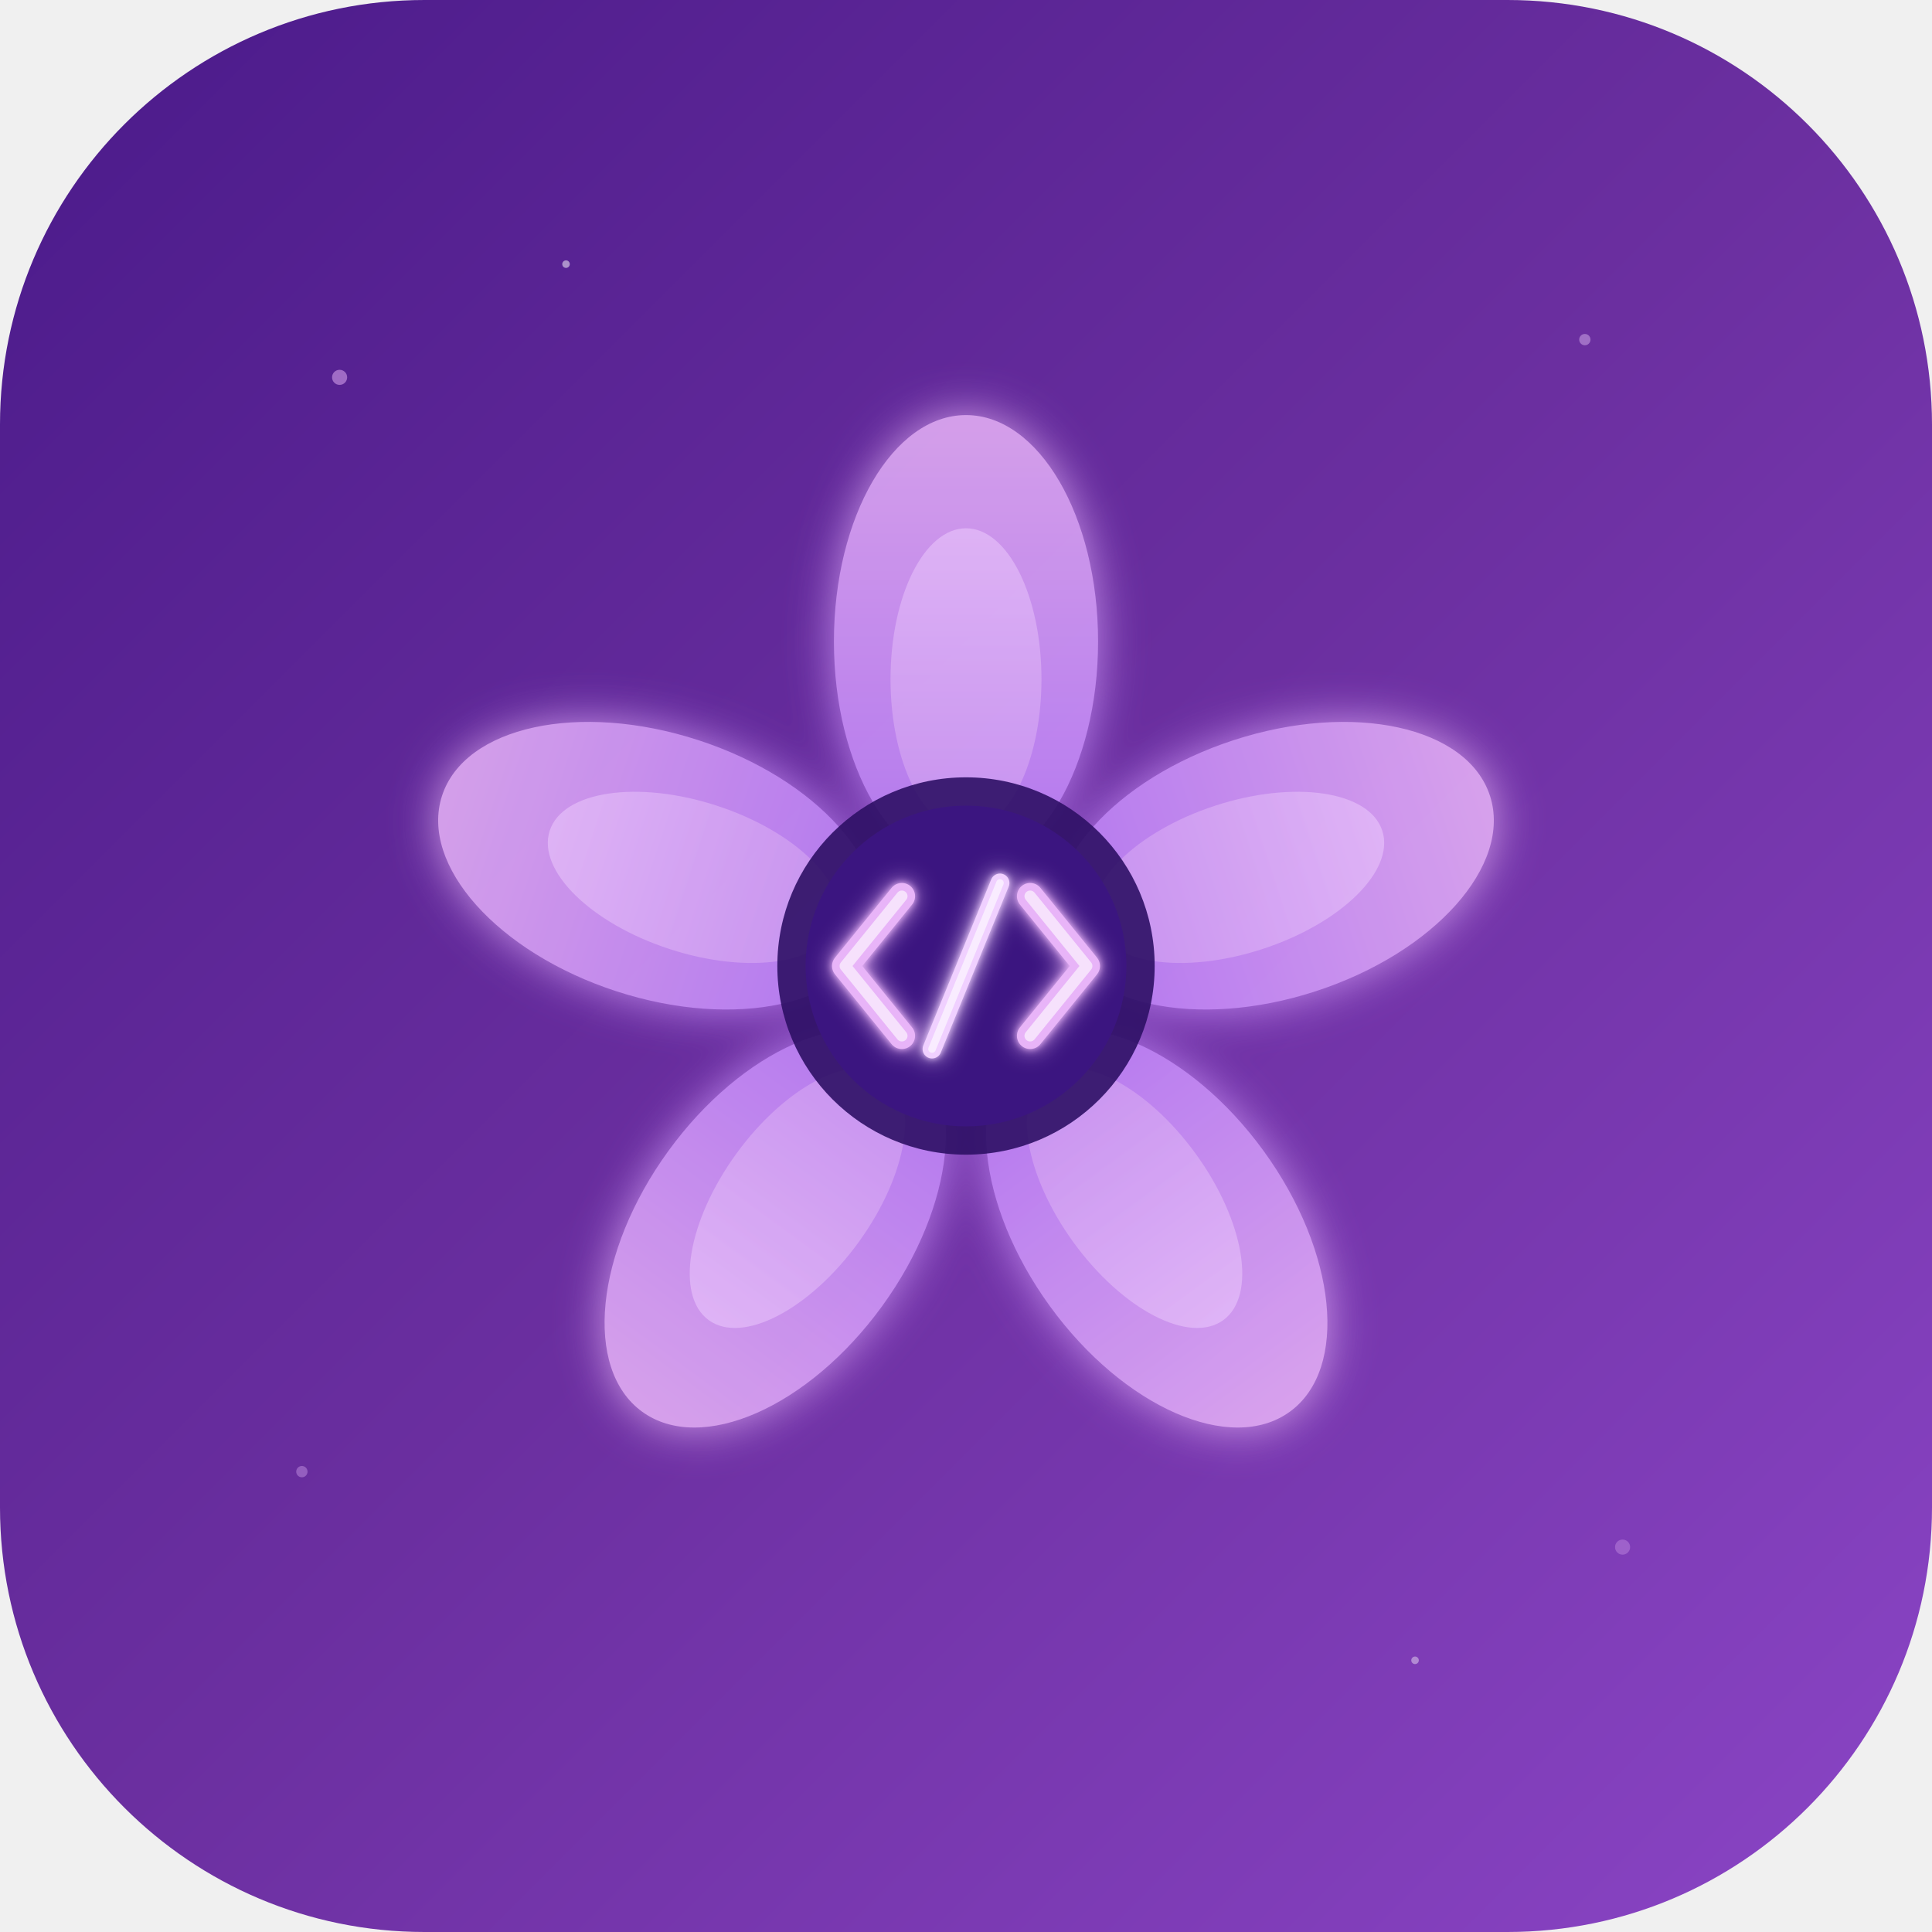
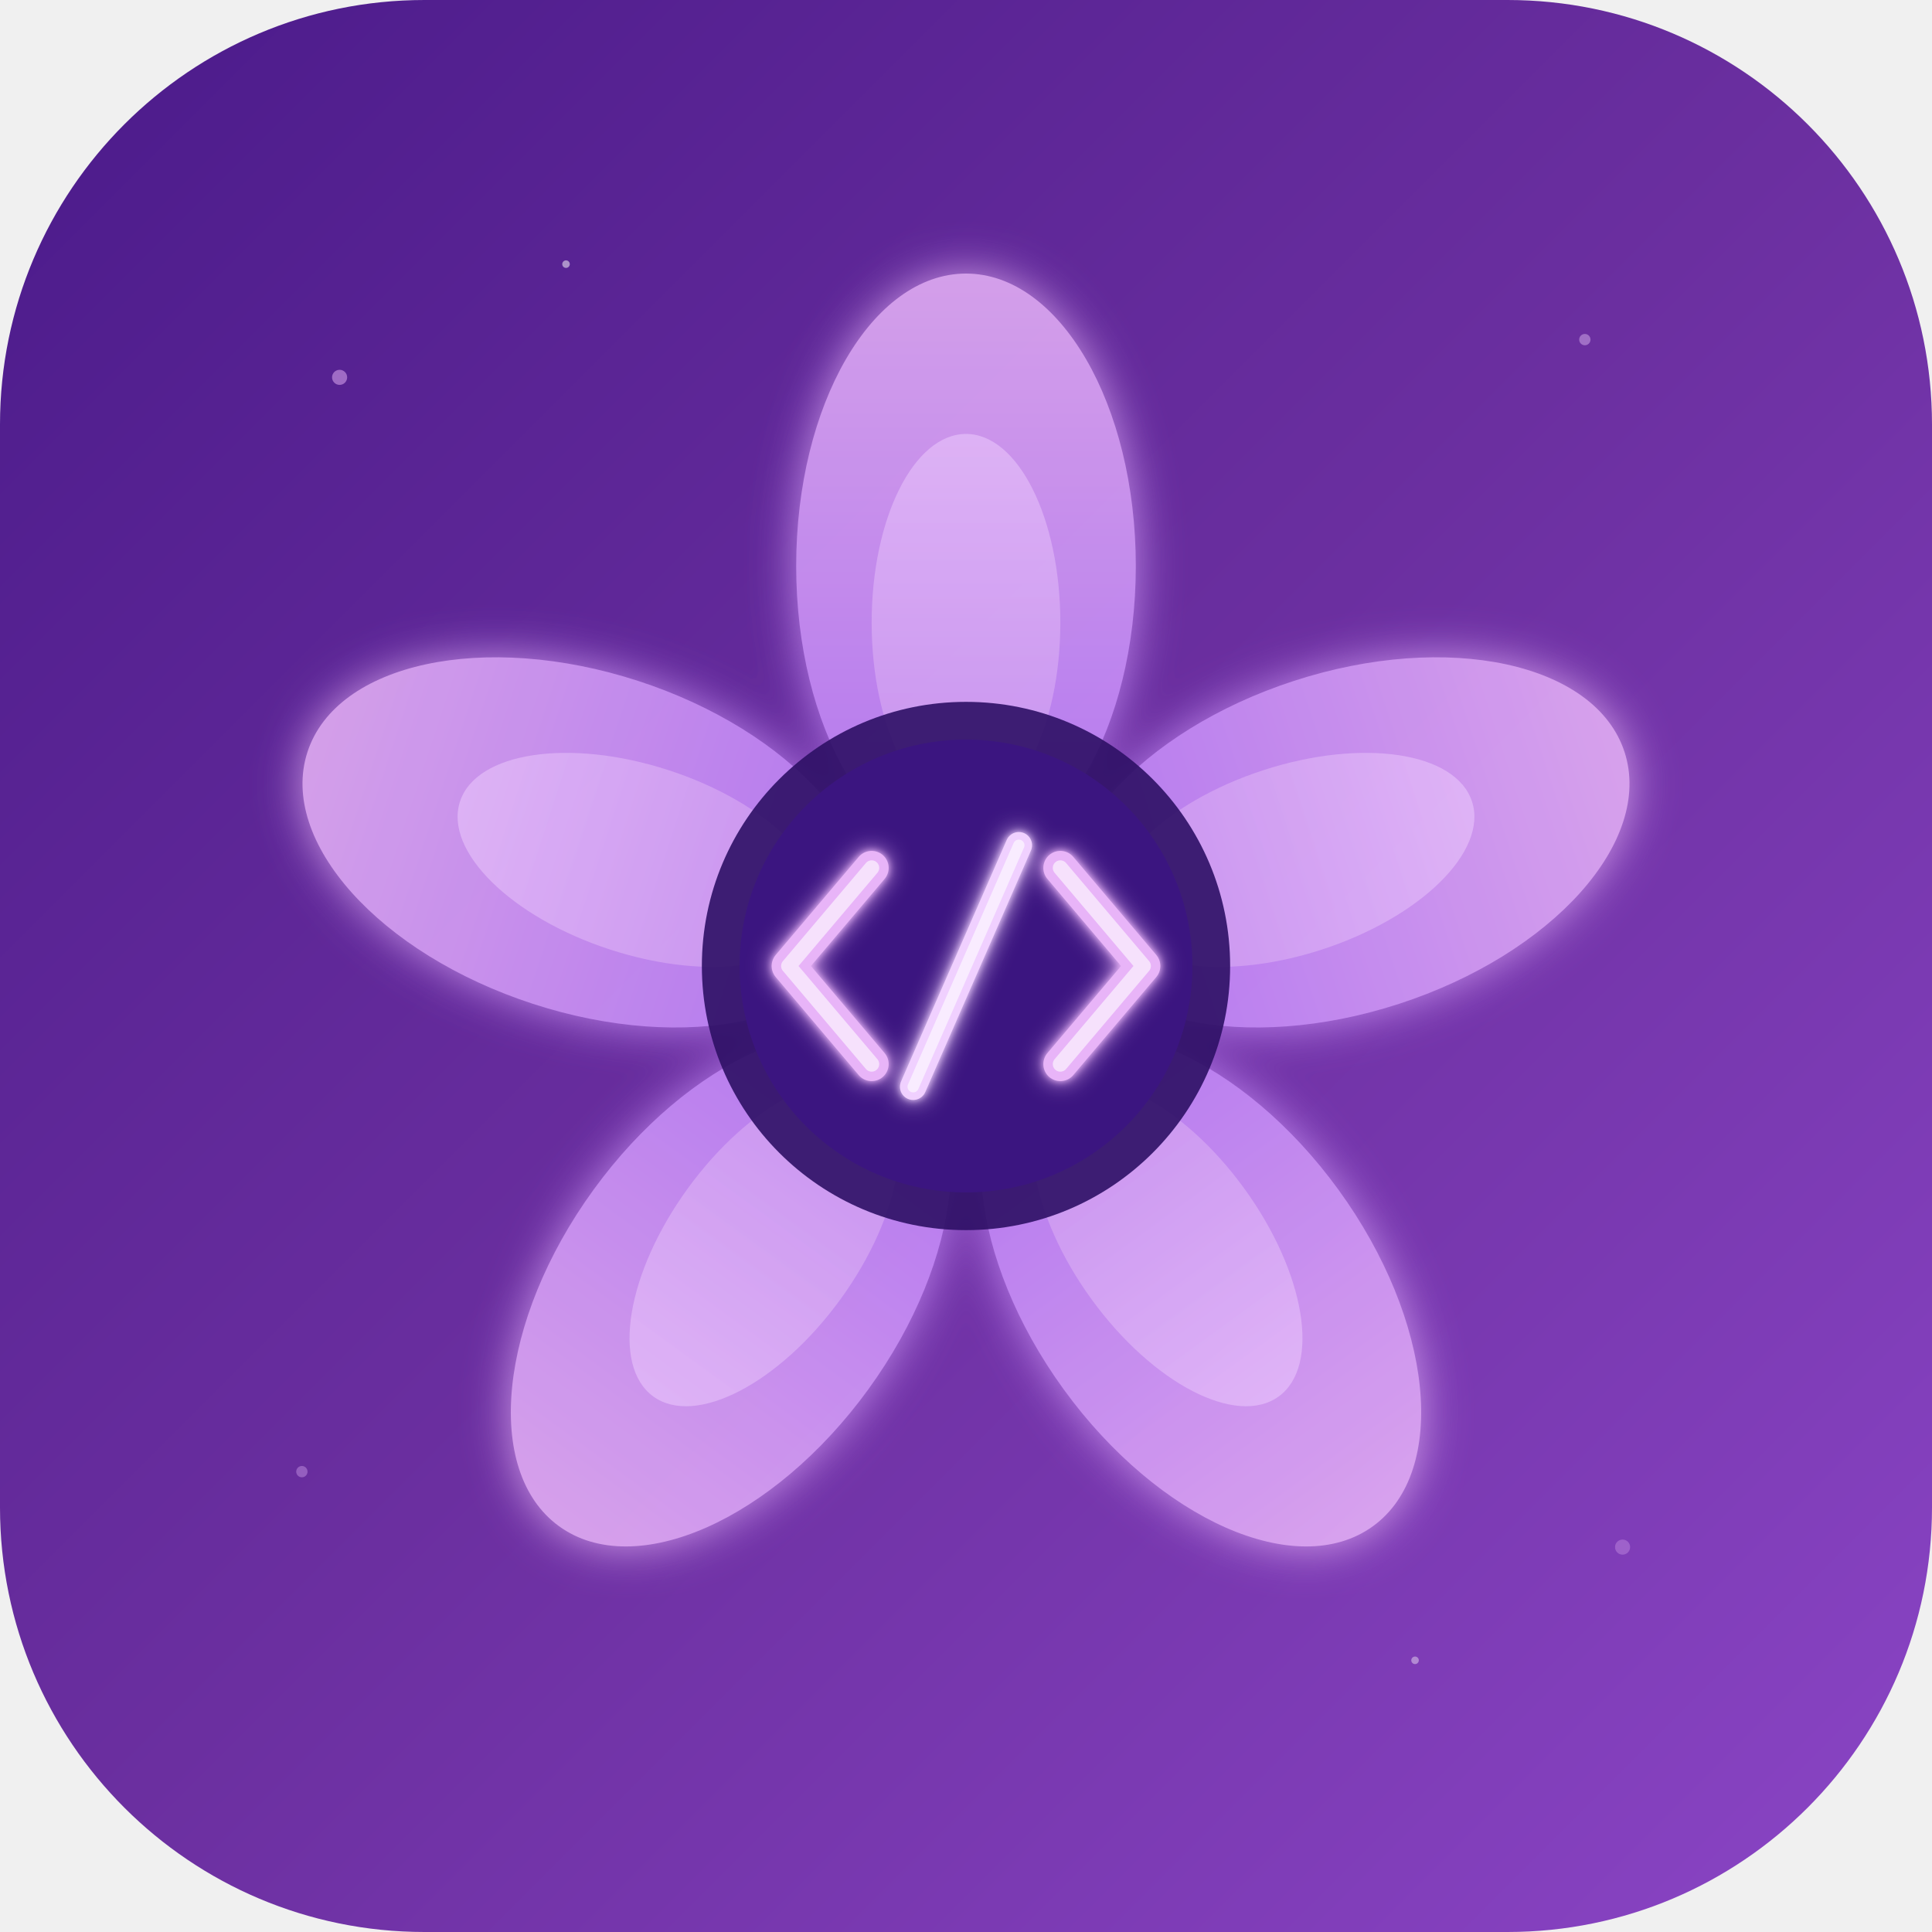
<svg xmlns="http://www.w3.org/2000/svg" viewBox="0 0 1024 1024" width="1024" height="1024">
  <defs>
    <linearGradient id="bgGrad" x1="0" y1="0" x2="1" y2="1">
      <stop offset="0%" stop-color="#4a1a8a" />
      <stop offset="50%" stop-color="#6b2fa0" />
      <stop offset="100%" stop-color="#8b45c6" />
    </linearGradient>
    <linearGradient id="petalGrad" x1="0" y1="0" x2="0" y2="1">
      <stop offset="0%" stop-color="#e8b4f8" />
      <stop offset="100%" stop-color="#c084fc" />
    </linearGradient>
    <linearGradient id="petalInner" x1="0" y1="0" x2="0" y2="1">
      <stop offset="0%" stop-color="#f0d0ff" />
      <stop offset="100%" stop-color="#d8a8f0" />
    </linearGradient>
    <filter id="glow" x="-30%" y="-30%" width="160%" height="160%">
      <feGaussianBlur in="SourceGraphic" stdDeviation="12" result="blur" />
      <feMerge>
        <feMergeNode in="blur" />
        <feMergeNode in="SourceGraphic" />
      </feMerge>
    </filter>
    <filter id="codeGlow" x="-40%" y="-40%" width="180%" height="180%">
      <feGaussianBlur in="SourceGraphic" stdDeviation="6" result="blur1" />
      <feGaussianBlur in="SourceGraphic" stdDeviation="2" result="blur2" />
      <feMerge>
        <feMergeNode in="blur1" />
        <feMergeNode in="blur2" />
        <feMergeNode in="SourceGraphic" />
      </feMerge>
    </filter>
  </defs>
  <rect x="0" y="0" width="1024" height="1024" rx="225" ry="225" fill="url(#bgGrad)" />
  <circle cx="180" cy="200" r="4" fill="#e8b4f8" opacity="0.5" />
  <circle cx="840" cy="180" r="3" fill="#f0d0ff" opacity="0.4" />
  <circle cx="160" cy="780" r="3" fill="#d8a8f0" opacity="0.4" />
  <circle cx="860" cy="820" r="4" fill="#e8b4f8" opacity="0.3" />
  <circle cx="300" cy="140" r="2" fill="#ffffff" opacity="0.5" />
  <circle cx="750" cy="880" r="2" fill="#ffffff" opacity="0.4" />
  <g filter="url(#glow)" opacity="0.85">
-     <ellipse cx="512" cy="340" rx="70" ry="120" fill="url(#petalGrad)" transform="rotate(0, 512, 512)" />
-     <ellipse cx="512" cy="340" rx="70" ry="120" fill="url(#petalGrad)" transform="rotate(72, 512, 512)" />
-     <ellipse cx="512" cy="340" rx="70" ry="120" fill="url(#petalGrad)" transform="rotate(144, 512, 512)" />
-     <ellipse cx="512" cy="340" rx="70" ry="120" fill="url(#petalGrad)" transform="rotate(216, 512, 512)" />
-     <ellipse cx="512" cy="340" rx="70" ry="120" fill="url(#petalGrad)" transform="rotate(288, 512, 512)" />
+     <ellipse cx="512" cy="300" rx="90" ry="155" fill="url(#petalGrad)" transform="rotate(0, 512, 512)" />
+     <ellipse cx="512" cy="300" rx="90" ry="155" fill="url(#petalGrad)" transform="rotate(72, 512, 512)" />
+     <ellipse cx="512" cy="300" rx="90" ry="155" fill="url(#petalGrad)" transform="rotate(144, 512, 512)" />
+     <ellipse cx="512" cy="300" rx="90" ry="155" fill="url(#petalGrad)" transform="rotate(216, 512, 512)" />
+     <ellipse cx="512" cy="300" rx="90" ry="155" fill="url(#petalGrad)" transform="rotate(288, 512, 512)" />
  </g>
  <g opacity="0.5">
-     <ellipse cx="512" cy="360" rx="40" ry="80" fill="url(#petalInner)" transform="rotate(0, 512, 512)" />
-     <ellipse cx="512" cy="360" rx="40" ry="80" fill="url(#petalInner)" transform="rotate(72, 512, 512)" />
-     <ellipse cx="512" cy="360" rx="40" ry="80" fill="url(#petalInner)" transform="rotate(144, 512, 512)" />
-     <ellipse cx="512" cy="360" rx="40" ry="80" fill="url(#petalInner)" transform="rotate(216, 512, 512)" />
-     <ellipse cx="512" cy="360" rx="40" ry="80" fill="url(#petalInner)" transform="rotate(288, 512, 512)" />
+     <ellipse cx="512" cy="330" rx="50" ry="100" fill="url(#petalInner)" transform="rotate(0, 512, 512)" />
+     <ellipse cx="512" cy="330" rx="50" ry="100" fill="url(#petalInner)" transform="rotate(72, 512, 512)" />
+     <ellipse cx="512" cy="330" rx="50" ry="100" fill="url(#petalInner)" transform="rotate(144, 512, 512)" />
+     <ellipse cx="512" cy="330" rx="50" ry="100" fill="url(#petalInner)" transform="rotate(216, 512, 512)" />
+     <ellipse cx="512" cy="330" rx="50" ry="100" fill="url(#petalInner)" transform="rotate(288, 512, 512)" />
  </g>
-   <circle cx="512" cy="512" r="100" fill="#2d1065" opacity="0.9" />
-   <circle cx="512" cy="512" r="85" fill="#3b1580" />
+   <circle cx="512" cy="512" r="140" fill="#2d1065" opacity="0.9" />
+   <circle cx="512" cy="512" r="120" fill="#3b1580" />
  <g filter="url(#codeGlow)">
-     <polyline points="478,475 448,512 478,549" fill="none" stroke="#e8b4f8" stroke-width="14" stroke-linecap="round" stroke-linejoin="round" />
-     <polyline points="546,475 576,512 546,549" fill="none" stroke="#e8b4f8" stroke-width="14" stroke-linecap="round" stroke-linejoin="round" />
-     <line x1="530" y1="468" x2="494" y2="556" stroke="#f0d0ff" stroke-width="10" stroke-linecap="round" />
+     <polyline points="462,460 418,512 462,564" fill="none" stroke="#e8b4f8" stroke-width="18" stroke-linecap="round" stroke-linejoin="round" />
+     <polyline points="562,460 606,512 562,564" fill="none" stroke="#e8b4f8" stroke-width="18" stroke-linecap="round" stroke-linejoin="round" />
+     <line x1="540" y1="448" x2="484" y2="576" stroke="#f0d0ff" stroke-width="14" stroke-linecap="round" />
  </g>
  <g opacity="0.6">
-     <polyline points="478,475 448,512 478,549" fill="none" stroke="#ffffff" stroke-width="6" stroke-linecap="round" stroke-linejoin="round" />
-     <polyline points="546,475 576,512 546,549" fill="none" stroke="#ffffff" stroke-width="6" stroke-linecap="round" stroke-linejoin="round" />
-     <line x1="530" y1="468" x2="494" y2="556" stroke="#ffffff" stroke-width="4" stroke-linecap="round" />
+     <polyline points="462,460 418,512 462,564" fill="none" stroke="#ffffff" stroke-width="8" stroke-linecap="round" stroke-linejoin="round" />
+     <polyline points="562,460 606,512 562,564" fill="none" stroke="#ffffff" stroke-width="8" stroke-linecap="round" stroke-linejoin="round" />
+     <line x1="540" y1="448" x2="484" y2="576" stroke="#ffffff" stroke-width="6" stroke-linecap="round" />
  </g>
</svg>
